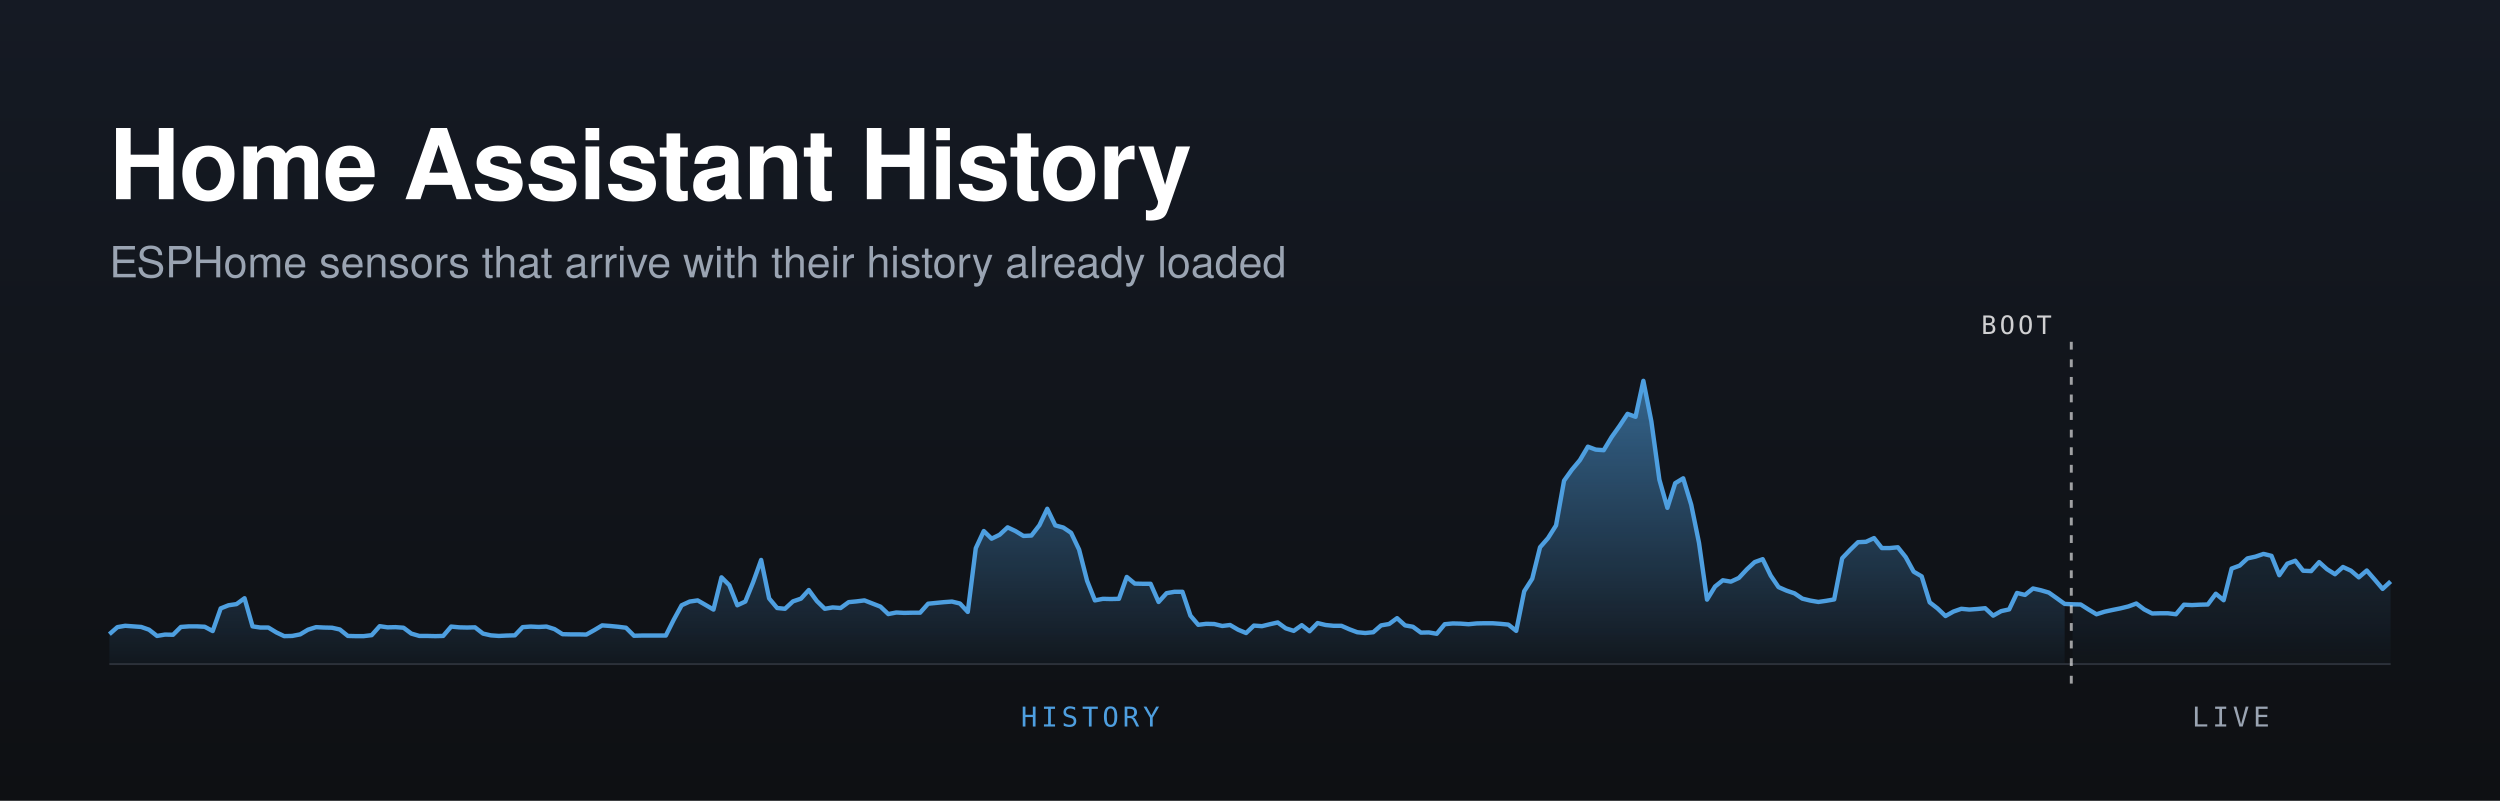
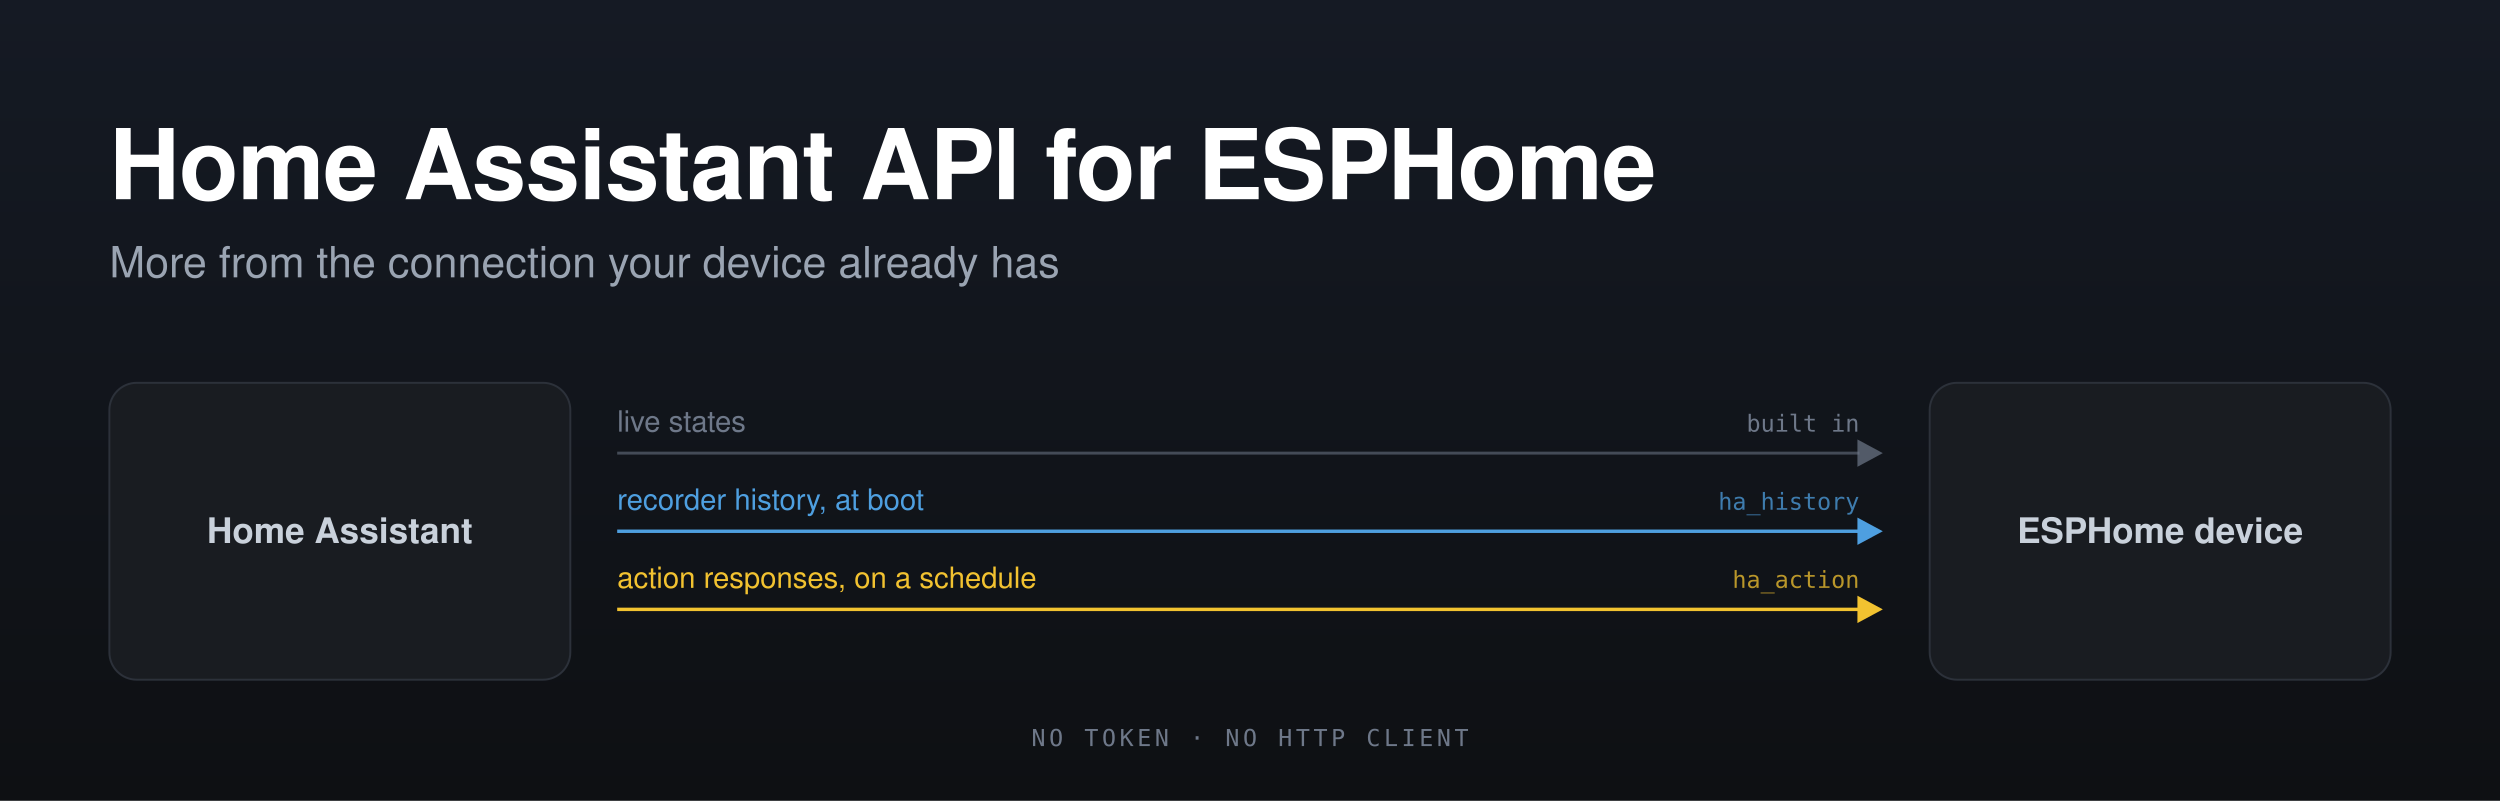
<svg xmlns="http://www.w3.org/2000/svg" width="1280" height="410" viewBox="0 0 1280 410">
  <defs>
    <linearGradient id="bg" x1="0" y1="0" x2="0" y2="1">
      <stop offset="0" stop-color="#151a24" />
      <stop offset="1" stop-color="#0E1013" />
    </linearGradient>
-     <linearGradient id="hist" x1="0" y1="0" x2="0" y2="1">
-       <stop offset="0" stop-color="#4E9FE0" stop-opacity="0.58" />
-       <stop offset="1" stop-color="#4E9FE0" stop-opacity="0.04" />
-     </linearGradient>
-     <linearGradient id="live" x1="0" y1="0" x2="0" y2="1">
-       <stop offset="0" stop-color="#4E9FE0" stop-opacity="0.13" />
-       <stop offset="1" stop-color="#4E9FE0" stop-opacity="0.02" />
-     </linearGradient>
  </defs>
  <rect width="1280" height="410" fill="url(#bg)" />
-   <text x="56" y="102" font-family="Helvetica Neue, Helvetica, Arial, sans-serif" font-size="50" font-weight="600" fill="#FFFFFF" letter-spacing="-0.5">Home Assistant History</text>
+   <text x="56" y="102" font-family="Helvetica Neue, Helvetica, Arial, sans-serif" font-size="50" font-weight="600" fill="#FFFFFF" letter-spacing="-0.5">Home Assistant API for ESPHome</text>
  <text x="56" y="142" font-family="Helvetica Neue, Helvetica, Arial, sans-serif" font-size="22" fill="#9AA4B2">
-     ESPHome sensors that arrive with their history already loaded
+     More from the connection your device already has
  </text>
-   <path d="M56.0,340 L56.0,324.7 L60.1,321.1 L64.1,320.4 L68.2,320.7 L72.3,321.0 L76.3,322.4 L80.4,325.6 L84.5,324.9 L88.6,325.0 L92.6,321.0 L96.7,320.7 L100.8,320.7 L104.8,320.9 L108.9,323.1 L113.0,311.5 L117.0,309.9 L121.1,309.3 L125.2,306.3 L129.3,320.7 L133.3,321.3 L137.4,321.3 L141.5,323.8 L145.5,325.7 L149.6,325.6 L153.7,324.8 L157.7,322.4 L161.8,321.1 L165.9,321.3 L170.0,321.4 L174.0,322.3 L178.1,325.6 L182.2,325.7 L186.2,325.7 L190.3,325.2 L194.4,320.6 L198.4,321.2 L202.5,321.1 L206.6,321.4 L210.6,324.4 L214.7,325.6 L218.8,325.6 L222.9,325.7 L226.9,325.6 L231.0,320.8 L235.1,321.2 L239.1,321.3 L243.2,321.2 L247.3,324.4 L251.3,325.3 L255.4,325.6 L259.5,325.4 L263.6,325.3 L267.6,321.1 L271.7,320.8 L275.8,321.0 L279.8,320.8 L283.9,322.1 L288.0,324.7 L292.0,324.8 L296.1,324.8 L300.2,324.9 L304.3,322.6 L308.3,320.2 L312.4,320.5 L316.5,320.9 L320.5,321.4 L324.6,325.5 L328.7,325.4 L332.7,325.4 L336.8,325.4 L340.9,325.4 L344.9,317.4 L349.0,309.9 L353.1,308.0 L357.2,307.4 L361.2,309.7 L365.3,312.1 L369.4,295.6 L373.4,299.6 L377.5,309.9 L381.6,308.0 L385.6,298.1 L389.7,286.7 L393.8,306.4 L397.9,311.3 L401.9,311.7 L406.0,307.9 L410.1,306.5 L414.1,302.1 L418.2,307.7 L422.3,311.7 L426.3,311.0 L430.4,311.3 L434.5,308.3 L438.6,307.9 L442.6,307.4 L446.7,309.0 L450.8,310.6 L454.8,314.4 L458.9,313.6 L463.0,313.8 L467.0,313.7 L471.1,313.7 L475.2,309.1 L479.2,308.7 L483.3,308.3 L487.4,308.0 L491.5,309.0 L495.5,313.3 L499.6,280.7 L503.7,271.9 L507.7,275.8 L511.8,273.8 L515.9,270.0 L519.9,271.9 L524.0,274.4 L528.1,274.2 L532.2,268.9 L536.2,260.5 L540.3,269.0 L544.4,270.1 L548.4,272.8 L552.5,281.4 L556.6,297.4 L560.6,307.4 L564.7,306.6 L568.8,306.7 L572.9,306.6 L576.9,295.4 L581.0,298.8 L585.1,298.9 L589.1,298.9 L593.2,308.2 L597.3,303.7 L601.3,303.0 L605.4,303.0 L609.5,315.2 L613.5,319.9 L617.6,319.4 L621.7,319.5 L625.8,320.5 L629.8,320.0 L633.9,322.4 L638.0,324.1 L642.0,320.3 L646.1,320.6 L650.2,319.6 L654.2,318.7 L658.3,321.7 L662.4,323.0 L666.5,320.1 L670.5,323.2 L674.6,319.0 L678.7,320.0 L682.7,320.4 L686.8,320.4 L690.9,322.2 L694.9,323.7 L699.0,324.1 L703.1,323.7 L707.1,320.2 L711.2,319.5 L715.3,316.5 L719.4,320.2 L723.4,320.9 L727.5,323.9 L731.6,323.8 L735.6,324.5 L739.7,319.6 L743.8,319.2 L747.8,319.3 L751.9,319.6 L756.0,319.2 L760.1,319.1 L764.1,319.1 L768.2,319.4 L772.3,319.8 L776.3,323.0 L780.4,302.7 L784.5,296.3 L788.5,280.2 L792.6,275.5 L796.7,269.0 L800.8,246.1 L804.8,240.5 L808.9,235.6 L813.0,228.7 L817.0,230.2 L821.1,230.5 L825.2,223.7 L829.2,218.1 L833.3,211.9 L837.4,213.4 L841.4,195.0 L845.5,215.8 L849.6,245.6 L853.7,260.0 L857.7,247.4 L861.8,244.9 L865.9,258.4 L869.9,278.0 L874.0,307.0 L878.1,300.3 L882.1,297.1 L886.2,297.8 L890.3,295.9 L894.4,291.5 L898.4,287.8 L902.5,286.3 L906.6,294.7 L910.6,300.6 L914.7,302.4 L918.8,303.8 L922.8,306.5 L926.9,307.5 L931.0,308.2 L935.1,307.6 L939.1,306.9 L943.2,285.8 L947.3,281.5 L951.3,277.6 L955.4,277.4 L959.5,275.5 L963.5,280.6 L967.6,280.6 L971.7,280.2 L975.7,285.2 L979.8,292.7 L983.9,295.1 L988.0,308.4 L992.0,311.5 L996.1,315.4 L1000.2,313.1 L1004.2,311.7 L1008.3,312.1 L1012.4,311.8 L1016.4,311.4 L1020.5,315.2 L1024.6,312.9 L1028.7,312.0 L1032.7,303.6 L1036.8,304.6 L1040.9,301.3 L1044.9,302.2 L1049.0,303.4 L1053.1,306.3 L1057.1,309.2 L1057.1,340 Z" fill="url(#hist)" />
-   <path d="M1061.2,340 L1061.2,309.4 L1065.3,309.5 L1069.4,312.1 L1073.4,314.5 L1077.5,313.2 L1081.6,312.3 L1085.6,311.5 L1089.7,310.5 L1093.8,309.0 L1097.8,312.0 L1101.9,314.1 L1106.0,314.0 L1110.0,314.0 L1114.1,314.5 L1118.2,309.6 L1122.3,309.8 L1126.3,309.6 L1130.4,309.5 L1134.5,304.0 L1138.5,307.3 L1142.6,291.1 L1146.7,289.6 L1150.7,285.9 L1154.8,285.0 L1158.9,283.6 L1163.0,284.6 L1167.0,294.5 L1171.1,288.6 L1175.2,287.1 L1179.2,292.2 L1183.3,292.4 L1187.4,287.8 L1191.4,291.4 L1195.5,294.0 L1199.6,290.3 L1203.7,292.2 L1207.7,295.6 L1211.8,292.1 L1215.9,296.8 L1219.9,301.5 L1224.0,297.7 L1224.0,340 Z" fill="url(#live)" />
-   <polyline points="56.0,324.7 60.1,321.1 64.1,320.4 68.2,320.7 72.3,321.0 76.3,322.4 80.4,325.6 84.5,324.9 88.6,325.0 92.6,321.0 96.7,320.7 100.8,320.7 104.8,320.9 108.9,323.1 113.0,311.5 117.0,309.9 121.1,309.3 125.2,306.3 129.3,320.7 133.3,321.3 137.4,321.3 141.5,323.8 145.5,325.7 149.6,325.6 153.7,324.8 157.7,322.4 161.8,321.1 165.9,321.3 170.0,321.4 174.0,322.3 178.1,325.6 182.2,325.7 186.2,325.7 190.3,325.2 194.4,320.6 198.4,321.2 202.5,321.1 206.6,321.4 210.6,324.4 214.7,325.6 218.8,325.6 222.9,325.7 226.9,325.6 231.0,320.8 235.1,321.2 239.1,321.3 243.2,321.2 247.3,324.4 251.3,325.3 255.4,325.6 259.5,325.4 263.6,325.3 267.6,321.1 271.7,320.8 275.8,321.0 279.8,320.8 283.9,322.1 288.0,324.7 292.0,324.8 296.1,324.8 300.2,324.9 304.3,322.6 308.3,320.2 312.4,320.5 316.5,320.9 320.5,321.4 324.6,325.5 328.7,325.4 332.7,325.4 336.8,325.4 340.9,325.4 344.9,317.4 349.0,309.9 353.1,308.0 357.2,307.4 361.2,309.7 365.3,312.1 369.4,295.6 373.4,299.6 377.5,309.9 381.6,308.0 385.6,298.1 389.7,286.7 393.8,306.4 397.9,311.3 401.9,311.7 406.0,307.9 410.1,306.5 414.1,302.1 418.2,307.7 422.3,311.7 426.3,311.0 430.4,311.3 434.5,308.3 438.6,307.9 442.6,307.4 446.7,309.0 450.8,310.6 454.8,314.4 458.9,313.6 463.0,313.8 467.0,313.7 471.1,313.7 475.2,309.1 479.2,308.7 483.3,308.3 487.4,308.0 491.5,309.0 495.5,313.3 499.6,280.7 503.7,271.9 507.7,275.8 511.8,273.8 515.9,270.0 519.9,271.9 524.0,274.4 528.1,274.2 532.2,268.9 536.2,260.5 540.3,269.0 544.4,270.1 548.4,272.8 552.5,281.4 556.6,297.4 560.6,307.4 564.7,306.6 568.8,306.7 572.9,306.6 576.9,295.4 581.0,298.8 585.1,298.9 589.1,298.9 593.2,308.2 597.3,303.7 601.3,303.0 605.4,303.0 609.5,315.2 613.5,319.9 617.6,319.4 621.7,319.5 625.8,320.5 629.8,320.0 633.9,322.4 638.0,324.1 642.0,320.3 646.1,320.6 650.2,319.6 654.2,318.7 658.3,321.7 662.4,323.0 666.5,320.1 670.5,323.2 674.6,319.0 678.7,320.0 682.7,320.4 686.8,320.4 690.9,322.2 694.9,323.7 699.0,324.1 703.1,323.7 707.1,320.2 711.2,319.5 715.3,316.5 719.4,320.2 723.4,320.9 727.5,323.9 731.6,323.8 735.6,324.5 739.7,319.6 743.8,319.2 747.8,319.3 751.9,319.6 756.0,319.2 760.1,319.1 764.1,319.1 768.2,319.4 772.3,319.8 776.3,323.0 780.4,302.7 784.5,296.3 788.5,280.2 792.6,275.5 796.7,269.0 800.8,246.1 804.8,240.5 808.9,235.6 813.0,228.7 817.0,230.2 821.1,230.5 825.2,223.7 829.2,218.1 833.3,211.9 837.4,213.4 841.4,195.0 845.5,215.8 849.6,245.6 853.7,260.0 857.7,247.4 861.8,244.9 865.9,258.4 869.9,278.0 874.0,307.0 878.1,300.3 882.1,297.1 886.2,297.8 890.3,295.9 894.4,291.5 898.4,287.8 902.5,286.3 906.6,294.7 910.6,300.6 914.7,302.4 918.8,303.8 922.8,306.5 926.9,307.5 931.0,308.2 935.1,307.6 939.1,306.9 943.2,285.8 947.3,281.5 951.3,277.6 955.4,277.4 959.5,275.5 963.5,280.6 967.6,280.6 971.7,280.2 975.7,285.2 979.8,292.7 983.9,295.1 988.0,308.4 992.0,311.5 996.1,315.4 1000.2,313.1 1004.2,311.7 1008.3,312.1 1012.4,311.8 1016.4,311.4 1020.5,315.2 1024.6,312.9 1028.7,312.0 1032.7,303.6 1036.8,304.6 1040.9,301.3 1044.9,302.2 1049.0,303.4 1053.1,306.3 1057.1,309.2 1061.2,309.4 1065.3,309.5 1069.4,312.1 1073.4,314.5 1077.5,313.2 1081.6,312.3 1085.6,311.5 1089.7,310.5 1093.8,309.0 1097.8,312.0 1101.9,314.1 1106.0,314.0 1110.0,314.0 1114.1,314.5 1118.2,309.6 1122.3,309.8 1126.3,309.6 1130.4,309.5 1134.5,304.0 1138.5,307.3 1142.6,291.1 1146.7,289.6 1150.7,285.9 1154.8,285.0 1158.9,283.6 1163.0,284.6 1167.0,294.5 1171.1,288.6 1175.2,287.1 1179.2,292.2 1183.3,292.4 1187.4,287.8 1191.4,291.4 1195.5,294.0 1199.6,290.3 1203.7,292.2 1207.7,295.6 1211.8,292.1 1215.9,296.8 1219.9,301.5 1224.0,297.7" fill="none" stroke="#4E9FE0" stroke-width="2.25" stroke-linejoin="round" />
-   <line x1="56" y1="340" x2="1224" y2="340" stroke="#2C313A" stroke-width="1" />
-   <line x1="1060.5" y1="175.0" x2="1060.5" y2="350" stroke="#FFFFFF" stroke-width="1.5" stroke-opacity="0.6" stroke-dasharray="4 5" />
-   <text x="1050.5" y="171.0" text-anchor="end" font-family="Menlo, DejaVu Sans Mono, monospace" font-size="13" fill="#FFFFFF" fill-opacity="0.8" letter-spacing="1.6">BOOT</text>
-   <text x="558.2" y="372" text-anchor="middle" font-family="Menlo, DejaVu Sans Mono, monospace" font-size="14" fill="#4E9FE0" letter-spacing="2">HISTORY</text>
-   <text x="1142.2" y="372" text-anchor="middle" font-family="Menlo, DejaVu Sans Mono, monospace" font-size="14" fill="#9AA4B2" letter-spacing="2">LIVE</text>
+   <rect x="56" y="196" width="236" height="152" rx="14" fill="#191C21" stroke="#2C313A" />
+   <text x="174" y="278" text-anchor="middle" font-family="Helvetica Neue, Helvetica, Arial, sans-serif" font-size="18" font-weight="600" fill="#C9D1DB">Home Assistant</text>
+   <rect x="988" y="196" width="236" height="152" rx="14" fill="#191C21" stroke="#2C313A" />
+   <text x="1106" y="278" text-anchor="middle" font-family="Helvetica Neue, Helvetica, Arial, sans-serif" font-size="18" font-weight="600" fill="#C9D1DB">ESPHome device</text>
+   <line x1="316" y1="232" x2="952" y2="232" stroke="#6E7889" stroke-width="1.5" stroke-opacity="0.55" />
+   <path d="M964,232 L951,225 L951,239 Z" fill="#6E7889" fill-opacity="0.7" />
+   <text x="316" y="221" font-family="Helvetica Neue, Helvetica, Arial, sans-serif" font-size="15" fill="#6E7889">live states</text>
+   <text x="952" y="221" text-anchor="end" font-family="Menlo, DejaVu Sans Mono, monospace" font-size="12" fill="#6E7889">built in</text>
+   <line x1="316" y1="272" x2="952" y2="272" stroke="#4E9FE0" stroke-width="1.75" />
+   <path d="M964,272 L951,265 L951,279 Z" fill="#4E9FE0" />
+   <text x="316" y="261" font-family="Helvetica Neue, Helvetica, Arial, sans-serif" font-size="15" fill="#4E9FE0">recorder history, at boot</text>
+   <text x="952" y="261" text-anchor="end" font-family="Menlo, DejaVu Sans Mono, monospace" font-size="12" fill="#4E9FE0" fill-opacity="0.75">ha_history</text>
+   <line x1="316" y1="312" x2="952" y2="312" stroke="#F2C230" stroke-width="1.75" />
+   <path d="M964,312 L951,305 L951,319 Z" fill="#F2C230" />
+   <text x="316" y="301" font-family="Helvetica Neue, Helvetica, Arial, sans-serif" font-size="15" fill="#F2C230">action responses, on a schedule</text>
+   <text x="952" y="301" text-anchor="end" font-family="Menlo, DejaVu Sans Mono, monospace" font-size="12" fill="#F2C230" fill-opacity="0.75">ha_action</text>
+   <text x="640" y="382" text-anchor="middle" font-family="Menlo, DejaVu Sans Mono, monospace" font-size="12" fill="#6E7889" letter-spacing="1.8">NO TOKEN · NO HTTP CLIENT</text>
</svg>
